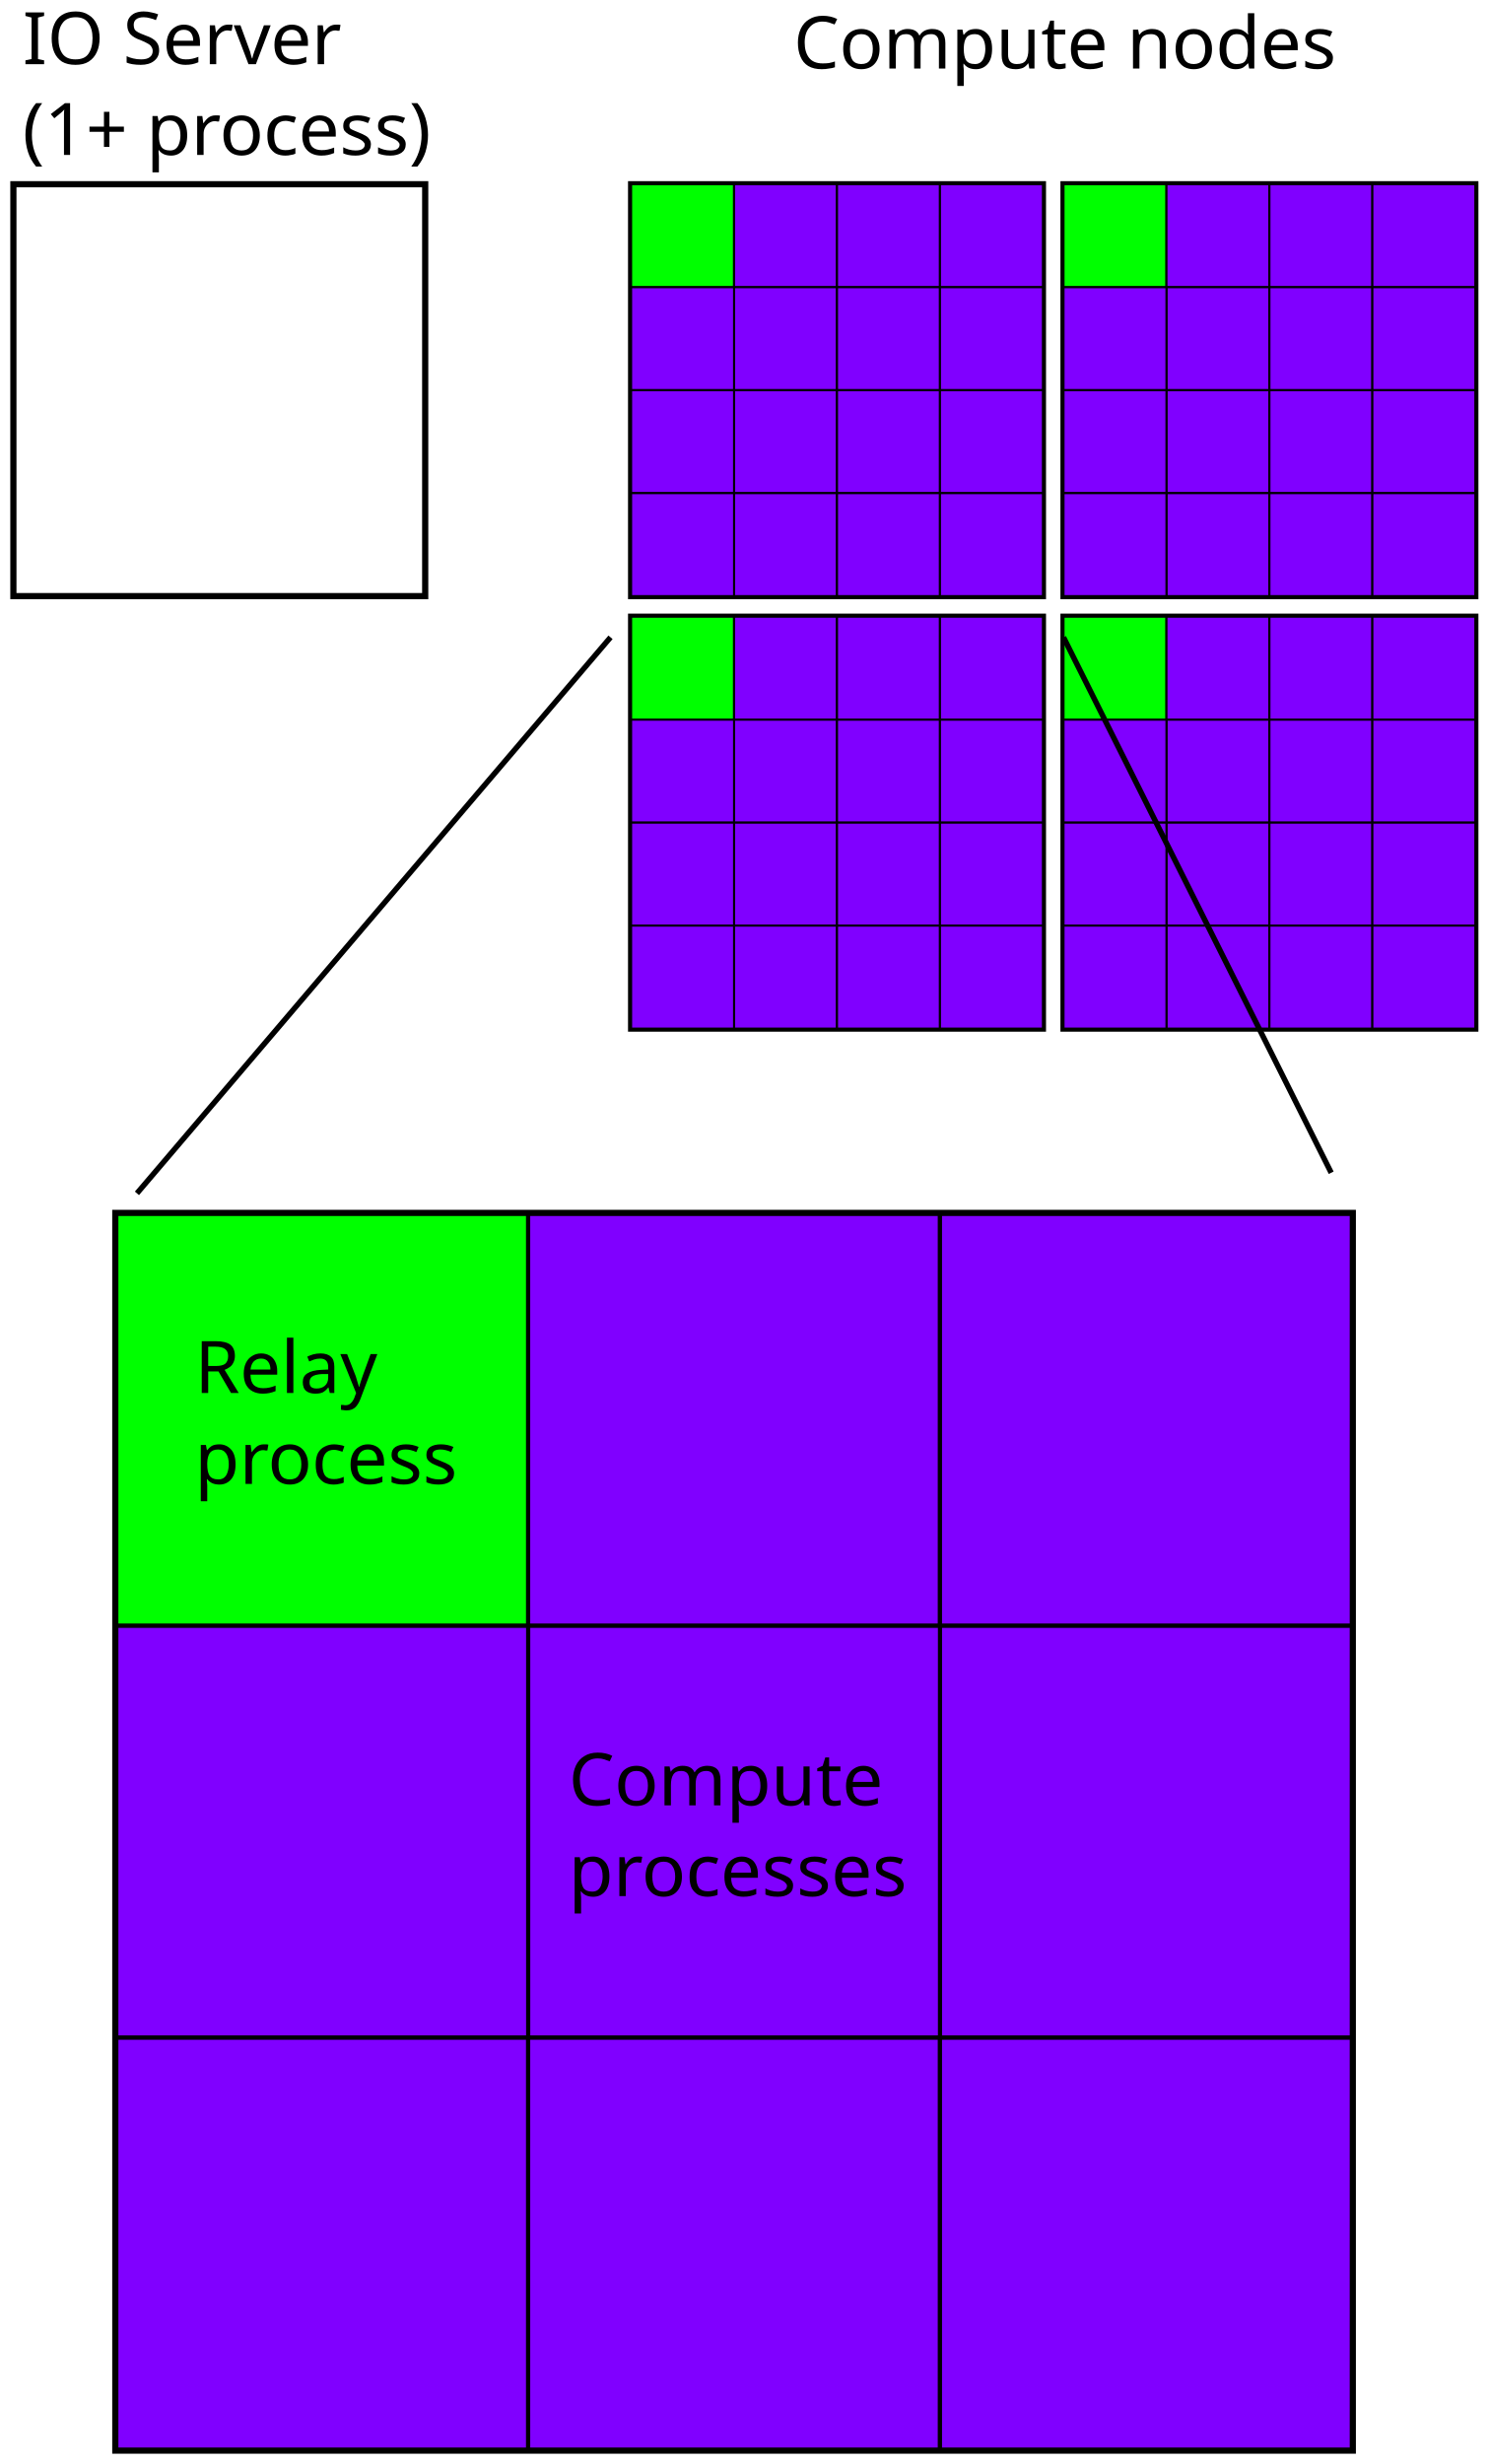
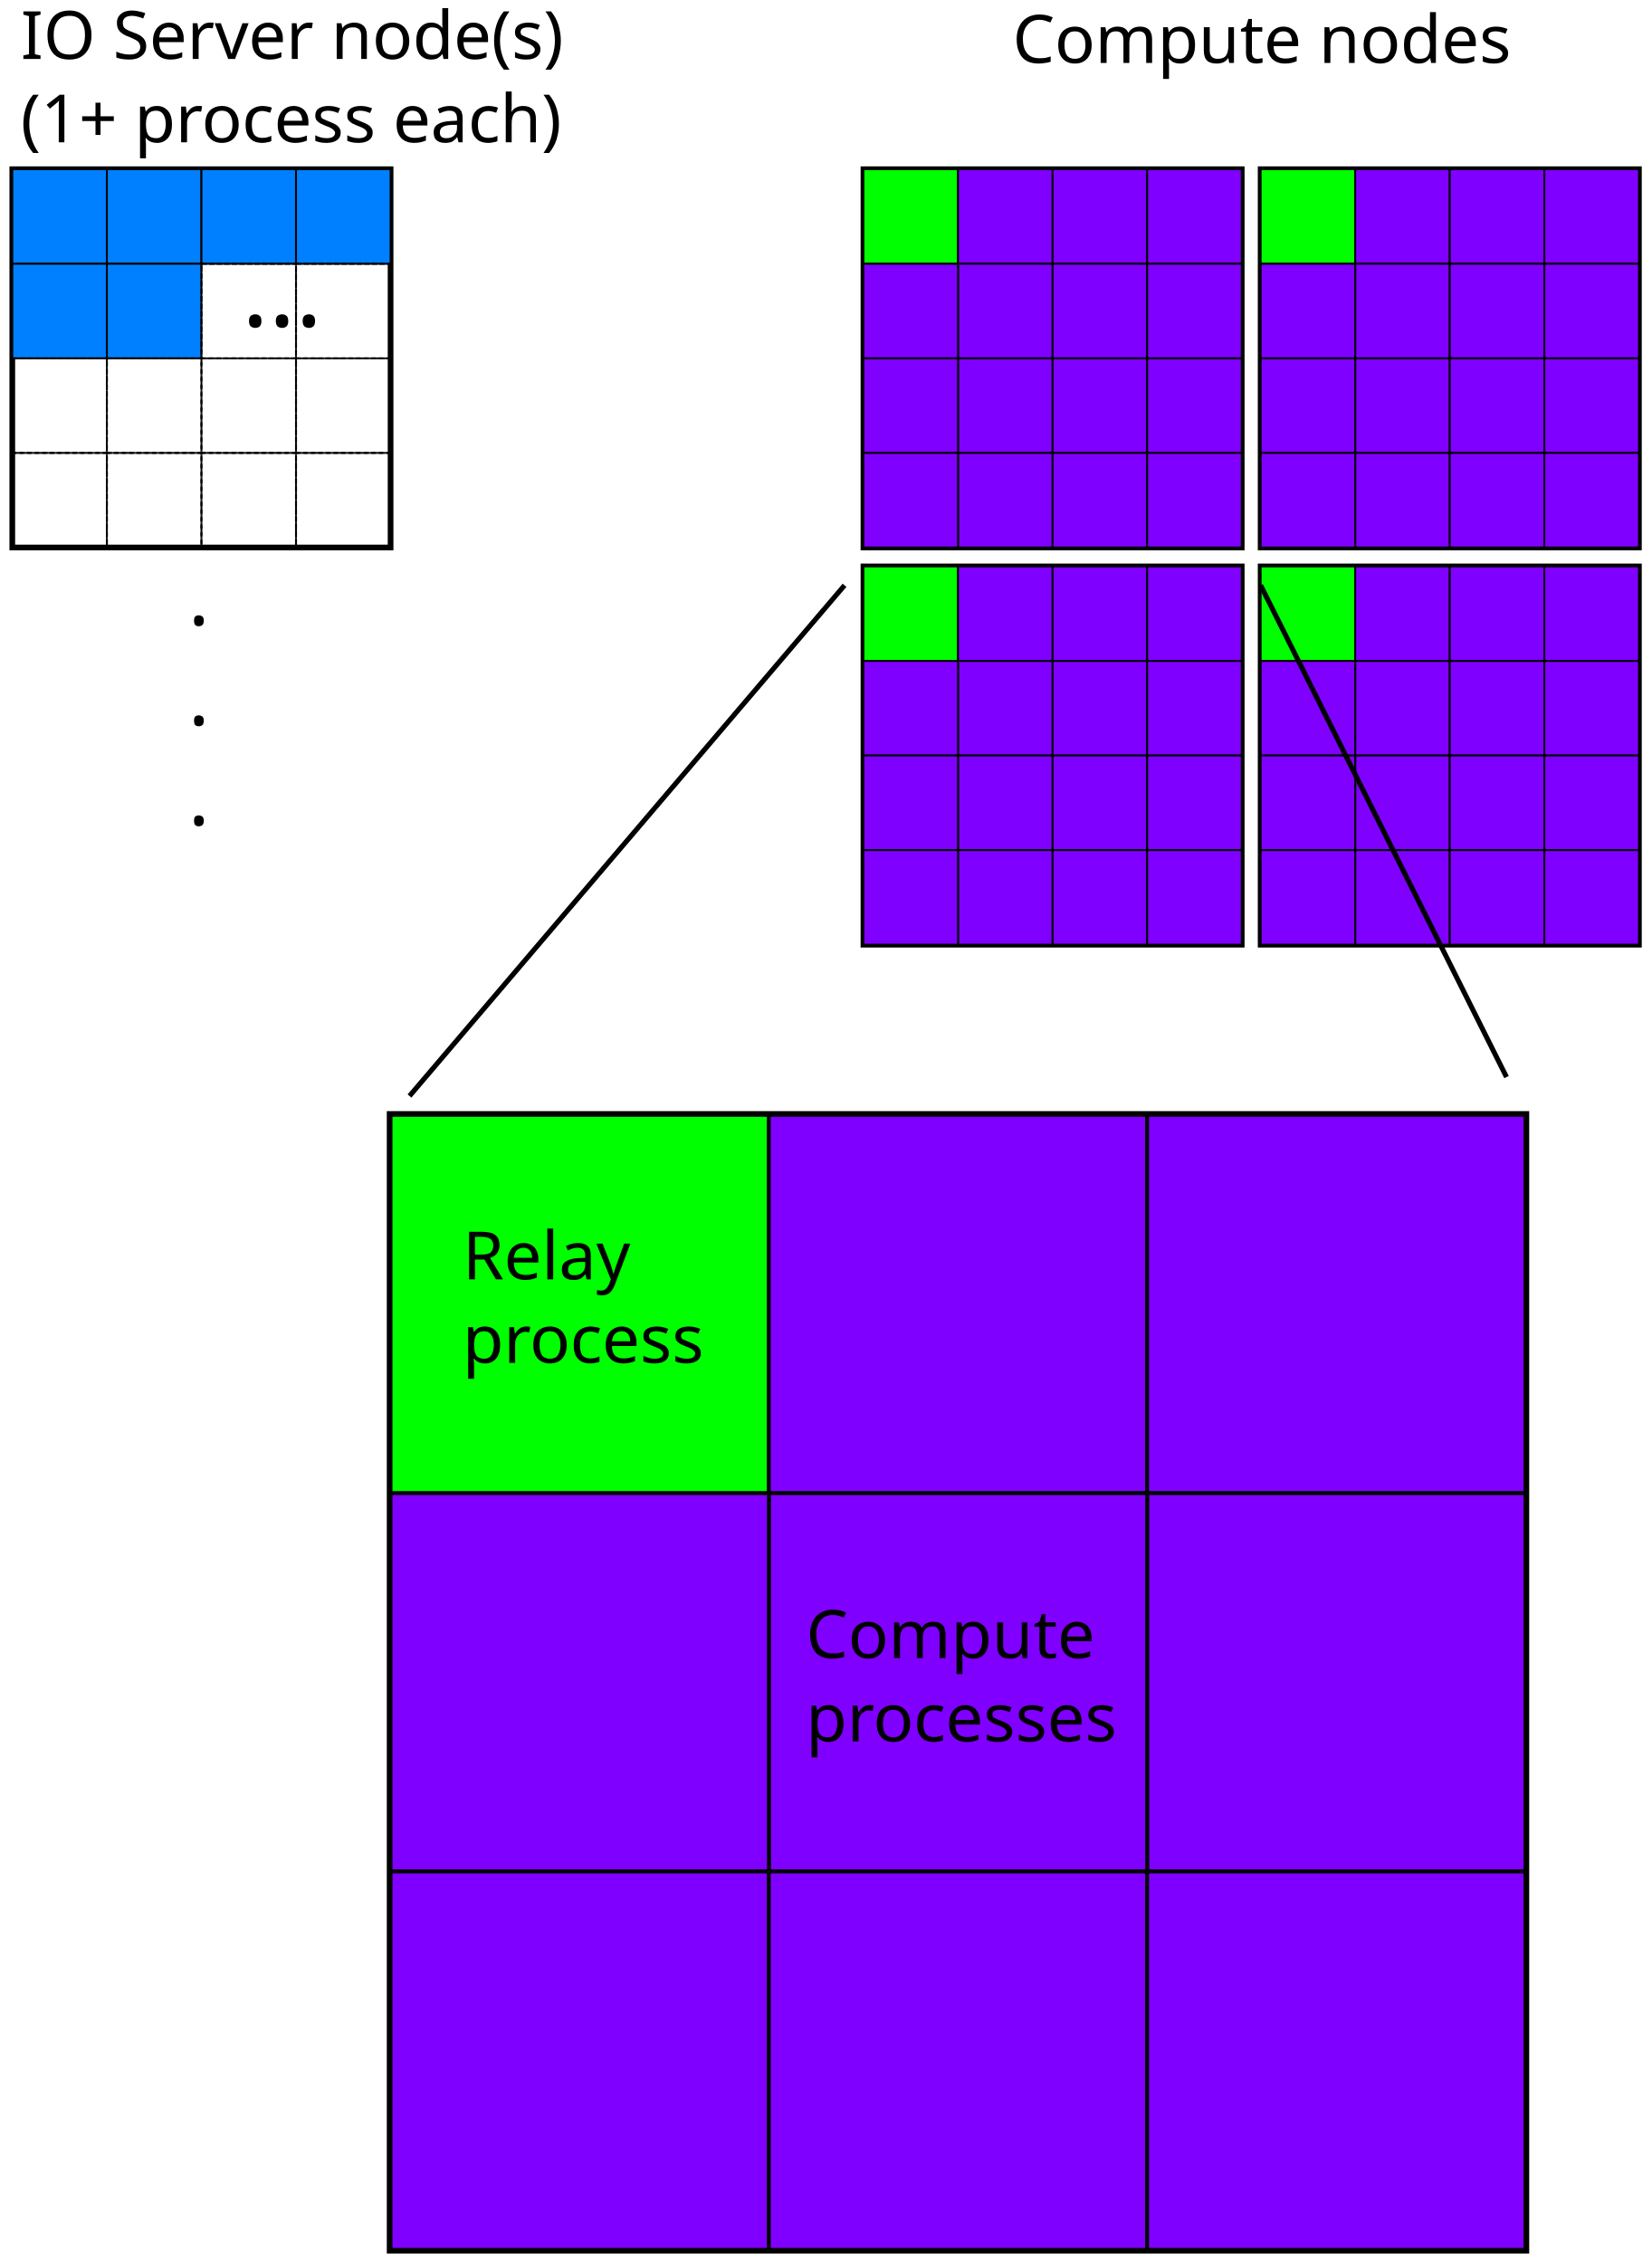
- <svg xmlns="http://www.w3.org/2000/svg" width="72.3mm" height="119.646mm" viewBox="0 0 72.3 119.646" version="1.1" id="svg8">
+ <svg xmlns="http://www.w3.org/2000/svg" width="87.3mm" height="119.646mm" viewBox="0 0 87.3 119.646" version="1.1" id="svg8">
  <defs id="defs2" />
-   <g id="layer1" transform="translate(-69.35,-46.05394)">
-     <rect style="fill:none;fill-rule:evenodd;stroke:#000000;stroke-width:0.3;stroke-miterlimit:4;stroke-dasharray:none;stroke-opacity:1" id="rect12-3" width="20" height="20" x="70" y="55" />
-     <text xml:space="preserve" style="font-style:normal;font-variant:normal;font-weight:normal;font-stretch:normal;font-size:3.528px;line-height:1.25;font-family:sans-serif;-inkscape-font-specification:'sans-serif, Normal';font-variant-ligatures:normal;font-variant-caps:normal;font-variant-numeric:normal;font-variant-east-asian:normal;fill:#000000;fill-opacity:1;stroke:none;stroke-width:0.265" x="70.446" y="49.168" id="text854">
-       <tspan id="tspan862" x="70.446" y="49.168">IO Server</tspan>
-       <tspan id="tspan864" x="70.446" y="53.578">(1+ process)</tspan>
+   <g id="layer1" transform="translate(-54.35,-46.05394)">
+     <rect style="fill:none;fill-rule:evenodd;stroke:#000000;stroke-width:0.3;stroke-miterlimit:4;stroke-dasharray:none;stroke-opacity:1" id="rect12-3" width="20" height="20" x="55" y="55" />
+     <text xml:space="preserve" style="font-style:normal;font-variant:normal;font-weight:normal;font-stretch:normal;font-size:3.528px;line-height:1.25;font-family:sans-serif;-inkscape-font-specification:'sans-serif, Normal';font-variant-ligatures:normal;font-variant-caps:normal;font-variant-numeric:normal;font-variant-east-asian:normal;fill:#000000;fill-opacity:1;stroke:none;stroke-width:0.265" x="55.446" y="49.168" id="text854">
+       <tspan id="tspan862" x="55.446" y="49.168">IO Server node(s)</tspan>
+       <tspan id="tspan864" x="55.446" y="53.578">(1+ process each)</tspan>
    </text>
    <rect style="fill:none;fill-rule:evenodd;stroke:#000000;stroke-width:0.3;stroke-miterlimit:4;stroke-dasharray:none;stroke-opacity:1" id="rect12-3-5-1" width="20" height="20" x="121" y="55" />
    <text xml:space="preserve" style="font-style:normal;font-variant:normal;font-weight:normal;font-stretch:normal;font-size:3.528px;line-height:1.25;font-family:sans-serif;-inkscape-font-specification:'sans-serif, Normal';font-variant-ligatures:normal;font-variant-caps:normal;font-variant-numeric:normal;font-variant-east-asian:normal;fill:#000000;fill-opacity:1;stroke:none;stroke-width:0.265" x="107.882" y="49.382" id="text907">
      <tspan id="tspan905" x="107.882" y="49.382" style="font-style:normal;font-variant:normal;font-weight:normal;font-stretch:normal;font-size:3.528px;font-family:sans-serif;-inkscape-font-specification:'sans-serif, Normal';font-variant-ligatures:normal;font-variant-caps:normal;font-variant-numeric:normal;font-variant-east-asian:normal;stroke-width:0.265">Compute nodes</tspan>
    </text>
    <rect style="fill:#00ff00;fill-opacity:1;stroke:#000000;stroke-width:0.1;stroke-miterlimit:4;stroke-dasharray:none;stroke-opacity:1" id="rect909-9" width="5" height="5" x="121" y="55" />
    <rect style="fill:#8000ff;fill-opacity:1;stroke:#000000;stroke-width:0.1;stroke-miterlimit:4;stroke-dasharray:none;stroke-opacity:1" id="rect909-9-8" width="5" height="5" x="126" y="55" />
    <rect style="fill:#8000ff;fill-opacity:1;stroke:#000000;stroke-width:0.1;stroke-miterlimit:4;stroke-dasharray:none;stroke-opacity:1" id="rect909-9-8-1" width="5" height="5" x="131" y="55" />
    <rect style="fill:#8000ff;fill-opacity:1;stroke:#000000;stroke-width:0.1;stroke-miterlimit:4;stroke-dasharray:none;stroke-opacity:1" id="rect909-9-8-0" width="5" height="5" x="136" y="55" />
    <rect style="fill:#8000ff;fill-opacity:1;stroke:#000000;stroke-width:0.1;stroke-miterlimit:4;stroke-dasharray:none;stroke-opacity:1" id="rect909-9-8-3" width="5" height="5" x="126" y="60" />
    <rect style="fill:#8000ff;fill-opacity:1;stroke:#000000;stroke-width:0.1;stroke-miterlimit:4;stroke-dasharray:none;stroke-opacity:1" id="rect909-9-8-1-0" width="5" height="5" x="131" y="60" />
    <rect style="fill:#8000ff;fill-opacity:1;stroke:#000000;stroke-width:0.1;stroke-miterlimit:4;stroke-dasharray:none;stroke-opacity:1" id="rect909-9-8-0-4" width="5" height="5" x="136" y="60" />
    <rect style="fill:#8000ff;fill-opacity:1;stroke:#000000;stroke-width:0.1;stroke-miterlimit:4;stroke-dasharray:none;stroke-opacity:1" id="rect909-9-8-4" width="5" height="5" x="126" y="65" />
    <rect style="fill:#8000ff;fill-opacity:1;stroke:#000000;stroke-width:0.1;stroke-miterlimit:4;stroke-dasharray:none;stroke-opacity:1" id="rect909-9-8-1-4" width="5" height="5" x="131" y="65" />
    <rect style="fill:#8000ff;fill-opacity:1;stroke:#000000;stroke-width:0.1;stroke-miterlimit:4;stroke-dasharray:none;stroke-opacity:1" id="rect909-9-8-0-47" width="5" height="5" x="136" y="65" />
    <rect style="fill:#8000ff;fill-opacity:1;stroke:#000000;stroke-width:0.1;stroke-miterlimit:4;stroke-dasharray:none;stroke-opacity:1" id="rect909-9-8-6" width="5" height="5" x="126" y="70" />
    <rect style="fill:#8000ff;fill-opacity:1;stroke:#000000;stroke-width:0.1;stroke-miterlimit:4;stroke-dasharray:none;stroke-opacity:1" id="rect909-9-8-1-3" width="5" height="5" x="131" y="70" />
    <rect style="fill:#8000ff;fill-opacity:1;stroke:#000000;stroke-width:0.1;stroke-miterlimit:4;stroke-dasharray:none;stroke-opacity:1" id="rect909-9-8-0-1" width="5" height="5" x="136" y="70" />
    <rect style="fill:#8000ff;fill-opacity:1;stroke:#000000;stroke-width:0.1;stroke-miterlimit:4;stroke-dasharray:none;stroke-opacity:1" id="rect909-9-8-0-4-7" width="5" height="5" x="121" y="60" />
    <rect style="fill:#8000ff;fill-opacity:1;stroke:#000000;stroke-width:0.1;stroke-miterlimit:4;stroke-dasharray:none;stroke-opacity:1" id="rect909-9-8-0-47-5" width="5" height="5" x="121" y="65" />
    <rect style="fill:#8000ff;fill-opacity:1;stroke:#000000;stroke-width:0.1;stroke-miterlimit:4;stroke-dasharray:none;stroke-opacity:1" id="rect909-9-8-0-1-9" width="5" height="5" x="121" y="70" />
    <rect style="fill:none;fill-rule:evenodd;stroke:#000000;stroke-width:0.3;stroke-miterlimit:4;stroke-dasharray:none;stroke-opacity:1" id="rect12-3-5-1-6" width="20" height="20" x="100" y="55" />
    <rect style="fill:#00ff00;fill-opacity:1;stroke:#000000;stroke-width:0.1;stroke-miterlimit:4;stroke-dasharray:none;stroke-opacity:1" id="rect909-9-2" width="5" height="5" x="100" y="55" />
    <rect style="fill:#8000ff;fill-opacity:1;stroke:#000000;stroke-width:0.1;stroke-miterlimit:4;stroke-dasharray:none;stroke-opacity:1" id="rect909-9-8-17" width="5" height="5" x="105" y="55" />
    <rect style="fill:#8000ff;fill-opacity:1;stroke:#000000;stroke-width:0.1;stroke-miterlimit:4;stroke-dasharray:none;stroke-opacity:1" id="rect909-9-8-1-8" width="5" height="5" x="110" y="55" />
    <rect style="fill:#8000ff;fill-opacity:1;stroke:#000000;stroke-width:0.1;stroke-miterlimit:4;stroke-dasharray:none;stroke-opacity:1" id="rect909-9-8-0-5" width="5" height="5" x="115" y="55" />
    <rect style="fill:#8000ff;fill-opacity:1;stroke:#000000;stroke-width:0.1;stroke-miterlimit:4;stroke-dasharray:none;stroke-opacity:1" id="rect909-9-8-3-7" width="5" height="5" x="105" y="60" />
    <rect style="fill:#8000ff;fill-opacity:1;stroke:#000000;stroke-width:0.1;stroke-miterlimit:4;stroke-dasharray:none;stroke-opacity:1" id="rect909-9-8-1-0-4" width="5" height="5" x="110" y="60" />
    <rect style="fill:#8000ff;fill-opacity:1;stroke:#000000;stroke-width:0.1;stroke-miterlimit:4;stroke-dasharray:none;stroke-opacity:1" id="rect909-9-8-0-4-1" width="5" height="5" x="115" y="60" />
    <rect style="fill:#8000ff;fill-opacity:1;stroke:#000000;stroke-width:0.1;stroke-miterlimit:4;stroke-dasharray:none;stroke-opacity:1" id="rect909-9-8-4-8" width="5" height="5" x="105" y="65" />
    <rect style="fill:#8000ff;fill-opacity:1;stroke:#000000;stroke-width:0.1;stroke-miterlimit:4;stroke-dasharray:none;stroke-opacity:1" id="rect909-9-8-1-4-5" width="5" height="5" x="110" y="65" />
    <rect style="fill:#8000ff;fill-opacity:1;stroke:#000000;stroke-width:0.1;stroke-miterlimit:4;stroke-dasharray:none;stroke-opacity:1" id="rect909-9-8-0-47-9" width="5" height="5" x="115" y="65" />
    <rect style="fill:#8000ff;fill-opacity:1;stroke:#000000;stroke-width:0.1;stroke-miterlimit:4;stroke-dasharray:none;stroke-opacity:1" id="rect909-9-8-6-7" width="5" height="5" x="105" y="70" />
    <rect style="fill:#8000ff;fill-opacity:1;stroke:#000000;stroke-width:0.1;stroke-miterlimit:4;stroke-dasharray:none;stroke-opacity:1" id="rect909-9-8-1-3-5" width="5" height="5" x="110" y="70" />
    <rect style="fill:#8000ff;fill-opacity:1;stroke:#000000;stroke-width:0.1;stroke-miterlimit:4;stroke-dasharray:none;stroke-opacity:1" id="rect909-9-8-0-1-3" width="5" height="5" x="115" y="70" />
    <rect style="fill:#8000ff;fill-opacity:1;stroke:#000000;stroke-width:0.1;stroke-miterlimit:4;stroke-dasharray:none;stroke-opacity:1" id="rect909-9-8-0-4-7-8" width="5" height="5" x="100" y="60" />
    <rect style="fill:#8000ff;fill-opacity:1;stroke:#000000;stroke-width:0.1;stroke-miterlimit:4;stroke-dasharray:none;stroke-opacity:1" id="rect909-9-8-0-47-5-8" width="5" height="5" x="100" y="65" />
    <rect style="fill:#8000ff;fill-opacity:1;stroke:#000000;stroke-width:0.1;stroke-miterlimit:4;stroke-dasharray:none;stroke-opacity:1" id="rect909-9-8-0-1-9-3" width="5" height="5" x="100" y="70" />
    <rect style="fill:none;fill-rule:evenodd;stroke:#000000;stroke-width:0.3;stroke-miterlimit:4;stroke-dasharray:none;stroke-opacity:1" id="rect12-3-5-1-1" width="20" height="20" x="100" y="76" />
    <rect style="fill:#00ff00;fill-opacity:1;stroke:#000000;stroke-width:0.1;stroke-miterlimit:4;stroke-dasharray:none;stroke-opacity:1" id="rect909-9-89" width="5" height="5" x="100" y="76" />
    <rect style="fill:#8000ff;fill-opacity:1;stroke:#000000;stroke-width:0.1;stroke-miterlimit:4;stroke-dasharray:none;stroke-opacity:1" id="rect909-9-8-64" width="5" height="5" x="105" y="76" />
    <rect style="fill:#8000ff;fill-opacity:1;stroke:#000000;stroke-width:0.1;stroke-miterlimit:4;stroke-dasharray:none;stroke-opacity:1" id="rect909-9-8-1-33" width="5" height="5" x="110" y="76" />
    <rect style="fill:#8000ff;fill-opacity:1;stroke:#000000;stroke-width:0.1;stroke-miterlimit:4;stroke-dasharray:none;stroke-opacity:1" id="rect909-9-8-0-3" width="5" height="5" x="115" y="76" />
    <rect style="fill:#8000ff;fill-opacity:1;stroke:#000000;stroke-width:0.1;stroke-miterlimit:4;stroke-dasharray:none;stroke-opacity:1" id="rect909-9-8-3-8" width="5" height="5" x="105" y="81" />
    <rect style="fill:#8000ff;fill-opacity:1;stroke:#000000;stroke-width:0.1;stroke-miterlimit:4;stroke-dasharray:none;stroke-opacity:1" id="rect909-9-8-1-0-6" width="5" height="5" x="110" y="81" />
    <rect style="fill:#8000ff;fill-opacity:1;stroke:#000000;stroke-width:0.1;stroke-miterlimit:4;stroke-dasharray:none;stroke-opacity:1" id="rect909-9-8-0-4-0" width="5" height="5" x="115" y="81" />
    <rect style="fill:#8000ff;fill-opacity:1;stroke:#000000;stroke-width:0.1;stroke-miterlimit:4;stroke-dasharray:none;stroke-opacity:1" id="rect909-9-8-4-4" width="5" height="5" x="105" y="86" />
    <rect style="fill:#8000ff;fill-opacity:1;stroke:#000000;stroke-width:0.1;stroke-miterlimit:4;stroke-dasharray:none;stroke-opacity:1" id="rect909-9-8-1-4-8" width="5" height="5" x="110" y="86" />
    <rect style="fill:#8000ff;fill-opacity:1;stroke:#000000;stroke-width:0.1;stroke-miterlimit:4;stroke-dasharray:none;stroke-opacity:1" id="rect909-9-8-0-47-8" width="5" height="5" x="115" y="86" />
    <rect style="fill:#8000ff;fill-opacity:1;stroke:#000000;stroke-width:0.1;stroke-miterlimit:4;stroke-dasharray:none;stroke-opacity:1" id="rect909-9-8-6-8" width="5" height="5" x="105" y="91" />
    <rect style="fill:#8000ff;fill-opacity:1;stroke:#000000;stroke-width:0.1;stroke-miterlimit:4;stroke-dasharray:none;stroke-opacity:1" id="rect909-9-8-1-3-9" width="5" height="5" x="110" y="91" />
    <rect style="fill:#8000ff;fill-opacity:1;stroke:#000000;stroke-width:0.1;stroke-miterlimit:4;stroke-dasharray:none;stroke-opacity:1" id="rect909-9-8-0-1-7" width="5" height="5" x="115" y="91" />
    <rect style="fill:#8000ff;fill-opacity:1;stroke:#000000;stroke-width:0.1;stroke-miterlimit:4;stroke-dasharray:none;stroke-opacity:1" id="rect909-9-8-0-4-7-7" width="5" height="5" x="100" y="81" />
    <rect style="fill:#8000ff;fill-opacity:1;stroke:#000000;stroke-width:0.1;stroke-miterlimit:4;stroke-dasharray:none;stroke-opacity:1" id="rect909-9-8-0-47-5-6" width="5" height="5" x="100" y="86" />
    <rect style="fill:#8000ff;fill-opacity:1;stroke:#000000;stroke-width:0.1;stroke-miterlimit:4;stroke-dasharray:none;stroke-opacity:1" id="rect909-9-8-0-1-9-4" width="5" height="5" x="100" y="91" />
    <rect style="fill:none;fill-rule:evenodd;stroke:#000000;stroke-width:0.3;stroke-miterlimit:4;stroke-dasharray:none;stroke-opacity:1" id="rect12-3-5-1-3" width="20" height="20" x="121" y="76" />
    <rect style="fill:#00ff00;fill-opacity:1;stroke:#000000;stroke-width:0.1;stroke-miterlimit:4;stroke-dasharray:none;stroke-opacity:1" id="rect909-9-0" width="5" height="5" x="121" y="76" />
    <rect style="fill:#8000ff;fill-opacity:1;stroke:#000000;stroke-width:0.1;stroke-miterlimit:4;stroke-dasharray:none;stroke-opacity:1" id="rect909-9-8-30" width="5" height="5" x="126" y="76" />
    <rect style="fill:#8000ff;fill-opacity:1;stroke:#000000;stroke-width:0.1;stroke-miterlimit:4;stroke-dasharray:none;stroke-opacity:1" id="rect909-9-8-1-9" width="5" height="5" x="131" y="76" />
    <rect style="fill:#8000ff;fill-opacity:1;stroke:#000000;stroke-width:0.1;stroke-miterlimit:4;stroke-dasharray:none;stroke-opacity:1" id="rect909-9-8-0-2" width="5" height="5" x="136" y="76" />
    <rect style="fill:#8000ff;fill-opacity:1;stroke:#000000;stroke-width:0.1;stroke-miterlimit:4;stroke-dasharray:none;stroke-opacity:1" id="rect909-9-8-3-5" width="5" height="5" x="126" y="81" />
    <rect style="fill:#8000ff;fill-opacity:1;stroke:#000000;stroke-width:0.1;stroke-miterlimit:4;stroke-dasharray:none;stroke-opacity:1" id="rect909-9-8-1-0-40" width="5" height="5" x="131" y="81" />
    <rect style="fill:#8000ff;fill-opacity:1;stroke:#000000;stroke-width:0.1;stroke-miterlimit:4;stroke-dasharray:none;stroke-opacity:1" id="rect909-9-8-0-4-5" width="5" height="5" x="136" y="81" />
    <rect style="fill:#8000ff;fill-opacity:1;stroke:#000000;stroke-width:0.1;stroke-miterlimit:4;stroke-dasharray:none;stroke-opacity:1" id="rect909-9-8-4-9" width="5" height="5" x="126" y="86" />
    <rect style="fill:#8000ff;fill-opacity:1;stroke:#000000;stroke-width:0.1;stroke-miterlimit:4;stroke-dasharray:none;stroke-opacity:1" id="rect909-9-8-1-4-4" width="5" height="5" x="131" y="86" />
    <rect style="fill:#8000ff;fill-opacity:1;stroke:#000000;stroke-width:0.1;stroke-miterlimit:4;stroke-dasharray:none;stroke-opacity:1" id="rect909-9-8-0-47-6" width="5" height="5" x="136" y="86" />
    <rect style="fill:#8000ff;fill-opacity:1;stroke:#000000;stroke-width:0.1;stroke-miterlimit:4;stroke-dasharray:none;stroke-opacity:1" id="rect909-9-8-6-9" width="5" height="5" x="126" y="91" />
    <rect style="fill:#8000ff;fill-opacity:1;stroke:#000000;stroke-width:0.1;stroke-miterlimit:4;stroke-dasharray:none;stroke-opacity:1" id="rect909-9-8-1-3-2" width="5" height="5" x="131" y="91" />
    <rect style="fill:#8000ff;fill-opacity:1;stroke:#000000;stroke-width:0.1;stroke-miterlimit:4;stroke-dasharray:none;stroke-opacity:1" id="rect909-9-8-0-1-2" width="5" height="5" x="136" y="91" />
    <rect style="fill:#8000ff;fill-opacity:1;stroke:#000000;stroke-width:0.1;stroke-miterlimit:4;stroke-dasharray:none;stroke-opacity:1" id="rect909-9-8-0-4-7-4" width="5" height="5" x="121" y="81" />
    <rect style="fill:#8000ff;fill-opacity:1;stroke:#000000;stroke-width:0.1;stroke-miterlimit:4;stroke-dasharray:none;stroke-opacity:1" id="rect909-9-8-0-47-5-7" width="5" height="5" x="121" y="86" />
    <rect style="fill:#8000ff;fill-opacity:1;stroke:#000000;stroke-width:0.1;stroke-miterlimit:4;stroke-dasharray:none;stroke-opacity:1" id="rect909-9-8-0-1-9-7" width="5" height="5" x="121" y="91" />
    <rect style="fill:none;fill-opacity:1;stroke:#000000;stroke-width:0.4;stroke-miterlimit:4;stroke-dasharray:none;stroke-opacity:1" id="rect1175" width="60" height="60" x="75" y="105" />
    <rect style="fill:#00ff00;fill-opacity:1;stroke:#000000;stroke-width:0.2;stroke-miterlimit:4;stroke-dasharray:none;stroke-opacity:1" id="rect1177" width="20" height="20" x="75" y="105" />
    <rect style="fill:#8000ff;fill-opacity:1;stroke:#000000;stroke-width:0.2;stroke-miterlimit:4;stroke-dasharray:none;stroke-opacity:1" id="rect1179" width="20" height="20" x="95" y="105" />
    <rect style="fill:#8000ff;fill-opacity:1;stroke:#000000;stroke-width:0.2;stroke-miterlimit:4;stroke-dasharray:none;stroke-opacity:1" id="rect1179-5" width="20" height="20" x="115" y="105" />
    <rect style="fill:#8000ff;fill-opacity:1;stroke:#000000;stroke-width:0.2;stroke-miterlimit:4;stroke-dasharray:none;stroke-opacity:1" id="rect1179-4" width="20" height="20" x="115" y="125" />
    <rect style="fill:#8000ff;fill-opacity:1;stroke:#000000;stroke-width:0.2;stroke-miterlimit:4;stroke-dasharray:none;stroke-opacity:1" id="rect1179-8" width="20" height="20" x="95" y="125" />
    <rect style="fill:#8000ff;fill-opacity:1;stroke:#000000;stroke-width:0.2;stroke-miterlimit:4;stroke-dasharray:none;stroke-opacity:1" id="rect1179-1" width="20" height="20" x="75" y="125" />
    <rect style="fill:#8000ff;fill-opacity:1;stroke:#000000;stroke-width:0.2;stroke-miterlimit:4;stroke-dasharray:none;stroke-opacity:1" id="rect1179-2" width="20" height="20" x="75" y="145" />
    <rect style="fill:#8000ff;fill-opacity:1;stroke:#000000;stroke-width:0.2;stroke-miterlimit:4;stroke-dasharray:none;stroke-opacity:1" id="rect1179-89" width="20" height="20" x="95" y="145" />
    <rect style="fill:#8000ff;fill-opacity:1;stroke:#000000;stroke-width:0.2;stroke-miterlimit:4;stroke-dasharray:none;stroke-opacity:1" id="rect1179-3" width="20" height="20" x="115" y="145" />
    <path style="fill:none;stroke:#000000;stroke-width:0.265px;stroke-linecap:butt;stroke-linejoin:miter;stroke-opacity:1" d="M 99,77 76,104" id="path1286" />
    <path style="fill:none;stroke:#000000;stroke-width:0.265px;stroke-linecap:butt;stroke-linejoin:miter;stroke-opacity:1" d="M 121,77 134,103" id="path1288" />
    <text xml:space="preserve" style="font-style:normal;font-variant:normal;font-weight:normal;font-stretch:normal;font-size:3.528px;line-height:1.25;font-family:sans-serif;-inkscape-font-specification:'sans-serif, Normal';font-variant-ligatures:normal;font-variant-caps:normal;font-variant-numeric:normal;font-variant-east-asian:normal;fill:#000000;fill-opacity:1;stroke:none;stroke-width:0.265" x="78.805" y="113.696" id="text1292">
      <tspan id="tspan1290" x="78.805" y="113.696" style="font-style:normal;font-variant:normal;font-weight:normal;font-stretch:normal;font-size:3.528px;font-family:sans-serif;-inkscape-font-specification:'sans-serif, Normal';font-variant-ligatures:normal;font-variant-caps:normal;font-variant-numeric:normal;font-variant-east-asian:normal;stroke-width:0.265">Relay</tspan>
      <tspan x="78.805" y="118.106" style="font-style:normal;font-variant:normal;font-weight:normal;font-stretch:normal;font-size:3.528px;font-family:sans-serif;-inkscape-font-specification:'sans-serif, Normal';font-variant-ligatures:normal;font-variant-caps:normal;font-variant-numeric:normal;font-variant-east-asian:normal;stroke-width:0.265" id="tspan1294">process</tspan>
    </text>
    <text xml:space="preserve" style="font-style:normal;font-variant:normal;font-weight:normal;font-stretch:normal;font-size:3.528px;line-height:1.25;font-family:sans-serif;-inkscape-font-specification:'sans-serif, Normal';font-variant-ligatures:normal;font-variant-caps:normal;font-variant-numeric:normal;font-variant-east-asian:normal;fill:#000000;fill-opacity:1;stroke:none;stroke-width:0.265" x="96.96" y="133.718" id="text1292-0">
      <tspan id="tspan1317" x="96.96" y="133.718">Compute</tspan>
      <tspan id="tspan1319" x="96.96" y="138.127">processes</tspan>
    </text>
+     <text xml:space="preserve" style="font-style:normal;font-variant:normal;font-weight:normal;font-stretch:normal;font-size:4.233px;line-height:1.25;font-family:sans-serif;-inkscape-font-specification:'sans-serif, Normal';font-variant-ligatures:normal;font-variant-caps:normal;font-variant-numeric:normal;font-variant-east-asian:normal;fill:#000000;fill-opacity:1;stroke:none;stroke-width:0.265" x="64.298" y="79.1" id="text1722">
+       <tspan id="tspan1720" x="64.298" y="79.1" style="font-style:normal;font-variant:normal;font-weight:normal;font-stretch:normal;font-size:4.233px;font-family:sans-serif;-inkscape-font-specification:'sans-serif, Normal';font-variant-ligatures:normal;font-variant-caps:normal;font-variant-numeric:normal;font-variant-east-asian:normal;stroke-width:0.265">.</tspan>
+       <tspan x="64.298" y="84.391" style="font-style:normal;font-variant:normal;font-weight:normal;font-stretch:normal;font-size:4.233px;font-family:sans-serif;-inkscape-font-specification:'sans-serif, Normal';font-variant-ligatures:normal;font-variant-caps:normal;font-variant-numeric:normal;font-variant-east-asian:normal;stroke-width:0.265" id="tspan1724">.</tspan>
+       <tspan x="64.298" y="89.683" style="font-style:normal;font-variant:normal;font-weight:normal;font-stretch:normal;font-size:4.233px;font-family:sans-serif;-inkscape-font-specification:'sans-serif, Normal';font-variant-ligatures:normal;font-variant-caps:normal;font-variant-numeric:normal;font-variant-east-asian:normal;stroke-width:0.265" id="tspan1726">.</tspan>
+     </text>
+     <rect style="fill:#0080ff;fill-opacity:1;stroke:#000000;stroke-width:0.1;stroke-miterlimit:4;stroke-dasharray:none;stroke-opacity:1" id="rect909-9-8-17-8" width="5" height="5" x="55" y="55" />
+     <rect style="fill:#0080ff;fill-opacity:1;stroke:#000000;stroke-width:0.1;stroke-miterlimit:4;stroke-dasharray:none;stroke-opacity:1" id="rect909-9-8-17-8-5" width="5" height="5" x="60" y="55" />
+     <rect style="fill:#0080ff;fill-opacity:1;stroke:#000000;stroke-width:0.1;stroke-miterlimit:4;stroke-dasharray:none;stroke-opacity:1" id="rect909-9-8-17-8-0" width="5" height="5" x="65" y="55" />
+     <rect style="fill:#0080ff;fill-opacity:1;stroke:#000000;stroke-width:0.1;stroke-miterlimit:4;stroke-dasharray:none;stroke-opacity:1" id="rect909-9-8-17-8-6" width="5" height="5" x="70" y="55" />
+     <rect style="fill:#0080ff;fill-opacity:1;stroke:#000000;stroke-width:0.1;stroke-miterlimit:4;stroke-dasharray:none;stroke-opacity:1" id="rect909-9-8-17-8-4" width="5" height="5" x="55" y="60" />
+     <rect style="fill:#0080ff;fill-opacity:1;stroke:#000000;stroke-width:0.1;stroke-miterlimit:4;stroke-dasharray:none;stroke-opacity:1" id="rect909-9-8-17-8-62" width="5" height="5" x="60" y="60" />
+     <text xml:space="preserve" style="font-style:normal;font-variant:normal;font-weight:normal;font-stretch:normal;font-size:5.292px;line-height:1.25;font-family:sans-serif;-inkscape-font-specification:'sans-serif, Normal';font-variant-ligatures:normal;font-variant-caps:normal;font-variant-numeric:normal;font-variant-east-asian:normal;fill:#000000;fill-opacity:1;stroke:none;stroke-width:0.265" x="67.142" y="63.313" id="text1784">
+       <tspan id="tspan1782" x="67.142" y="63.313" style="font-style:normal;font-variant:normal;font-weight:normal;font-stretch:normal;font-size:5.292px;font-family:sans-serif;-inkscape-font-specification:'sans-serif, Normal';font-variant-ligatures:normal;font-variant-caps:normal;font-variant-numeric:normal;font-variant-east-asian:normal;stroke-width:0.265">...</tspan>
+     </text>
+     <rect style="fill:none;fill-opacity:1;stroke:#000000;stroke-width:0.1;stroke-miterlimit:4;stroke-dasharray:0.3,0.1;stroke-opacity:1;stroke-dashoffset:0" id="rect909-9-8-17-8-62-5" width="5" height="5" x="55" y="65" />
+     <rect style="fill:none;fill-opacity:1;stroke:#000000;stroke-width:0.1;stroke-miterlimit:4;stroke-dasharray:0.3, 0.1;stroke-dashoffset:0;stroke-opacity:1" id="rect909-9-8-17-8-62-5-8" width="5" height="5" x="60" y="65" />
+     <rect style="fill:none;fill-opacity:1;stroke:#000000;stroke-width:0.1;stroke-miterlimit:4;stroke-dasharray:0.3, 0.1;stroke-dashoffset:0;stroke-opacity:1" id="rect909-9-8-17-8-62-5-6" width="5" height="5" x="65" y="65" />
+     <rect style="fill:none;fill-opacity:1;stroke:#000000;stroke-width:0.1;stroke-miterlimit:4;stroke-dasharray:0.3, 0.1;stroke-dashoffset:0;stroke-opacity:1" id="rect909-9-8-17-8-62-5-2" width="5" height="5" x="70" y="65" />
+     <rect style="fill:none;fill-opacity:1;stroke:#000000;stroke-width:0.1;stroke-miterlimit:4;stroke-dasharray:0.3, 0.1;stroke-dashoffset:0;stroke-opacity:1" id="rect909-9-8-17-8-62-5-84" width="5" height="5" x="55" y="70" />
+     <rect style="fill:none;fill-opacity:1;stroke:#000000;stroke-width:0.1;stroke-miterlimit:4;stroke-dasharray:0.3, 0.1;stroke-dashoffset:0;stroke-opacity:1" id="rect909-9-8-17-8-62-5-8-7" width="5" height="5" x="60" y="70" />
+     <rect style="fill:none;fill-opacity:1;stroke:#000000;stroke-width:0.1;stroke-miterlimit:4;stroke-dasharray:0.3, 0.1;stroke-dashoffset:0;stroke-opacity:1" id="rect909-9-8-17-8-62-5-6-2" width="5" height="5" x="65" y="70" />
+     <rect style="fill:none;fill-opacity:1;stroke:#000000;stroke-width:0.1;stroke-miterlimit:4;stroke-dasharray:0.3, 0.1;stroke-dashoffset:0;stroke-opacity:1" id="rect909-9-8-17-8-62-5-2-4" width="5" height="5" x="70" y="70" />
+     <rect style="fill:none;fill-opacity:1;stroke:#000000;stroke-width:0.1;stroke-miterlimit:4;stroke-dasharray:0.3, 0.1;stroke-dashoffset:0;stroke-opacity:1" id="rect909-9-8-17-8-62-5-6-0" width="5" height="5" x="65" y="60" />
+     <rect style="fill:none;fill-opacity:1;stroke:#000000;stroke-width:0.1;stroke-miterlimit:4;stroke-dasharray:0.3, 0.1;stroke-dashoffset:0;stroke-opacity:1" id="rect909-9-8-17-8-62-5-6-6" width="5" height="5" x="70" y="60" />
  </g>
</svg>
